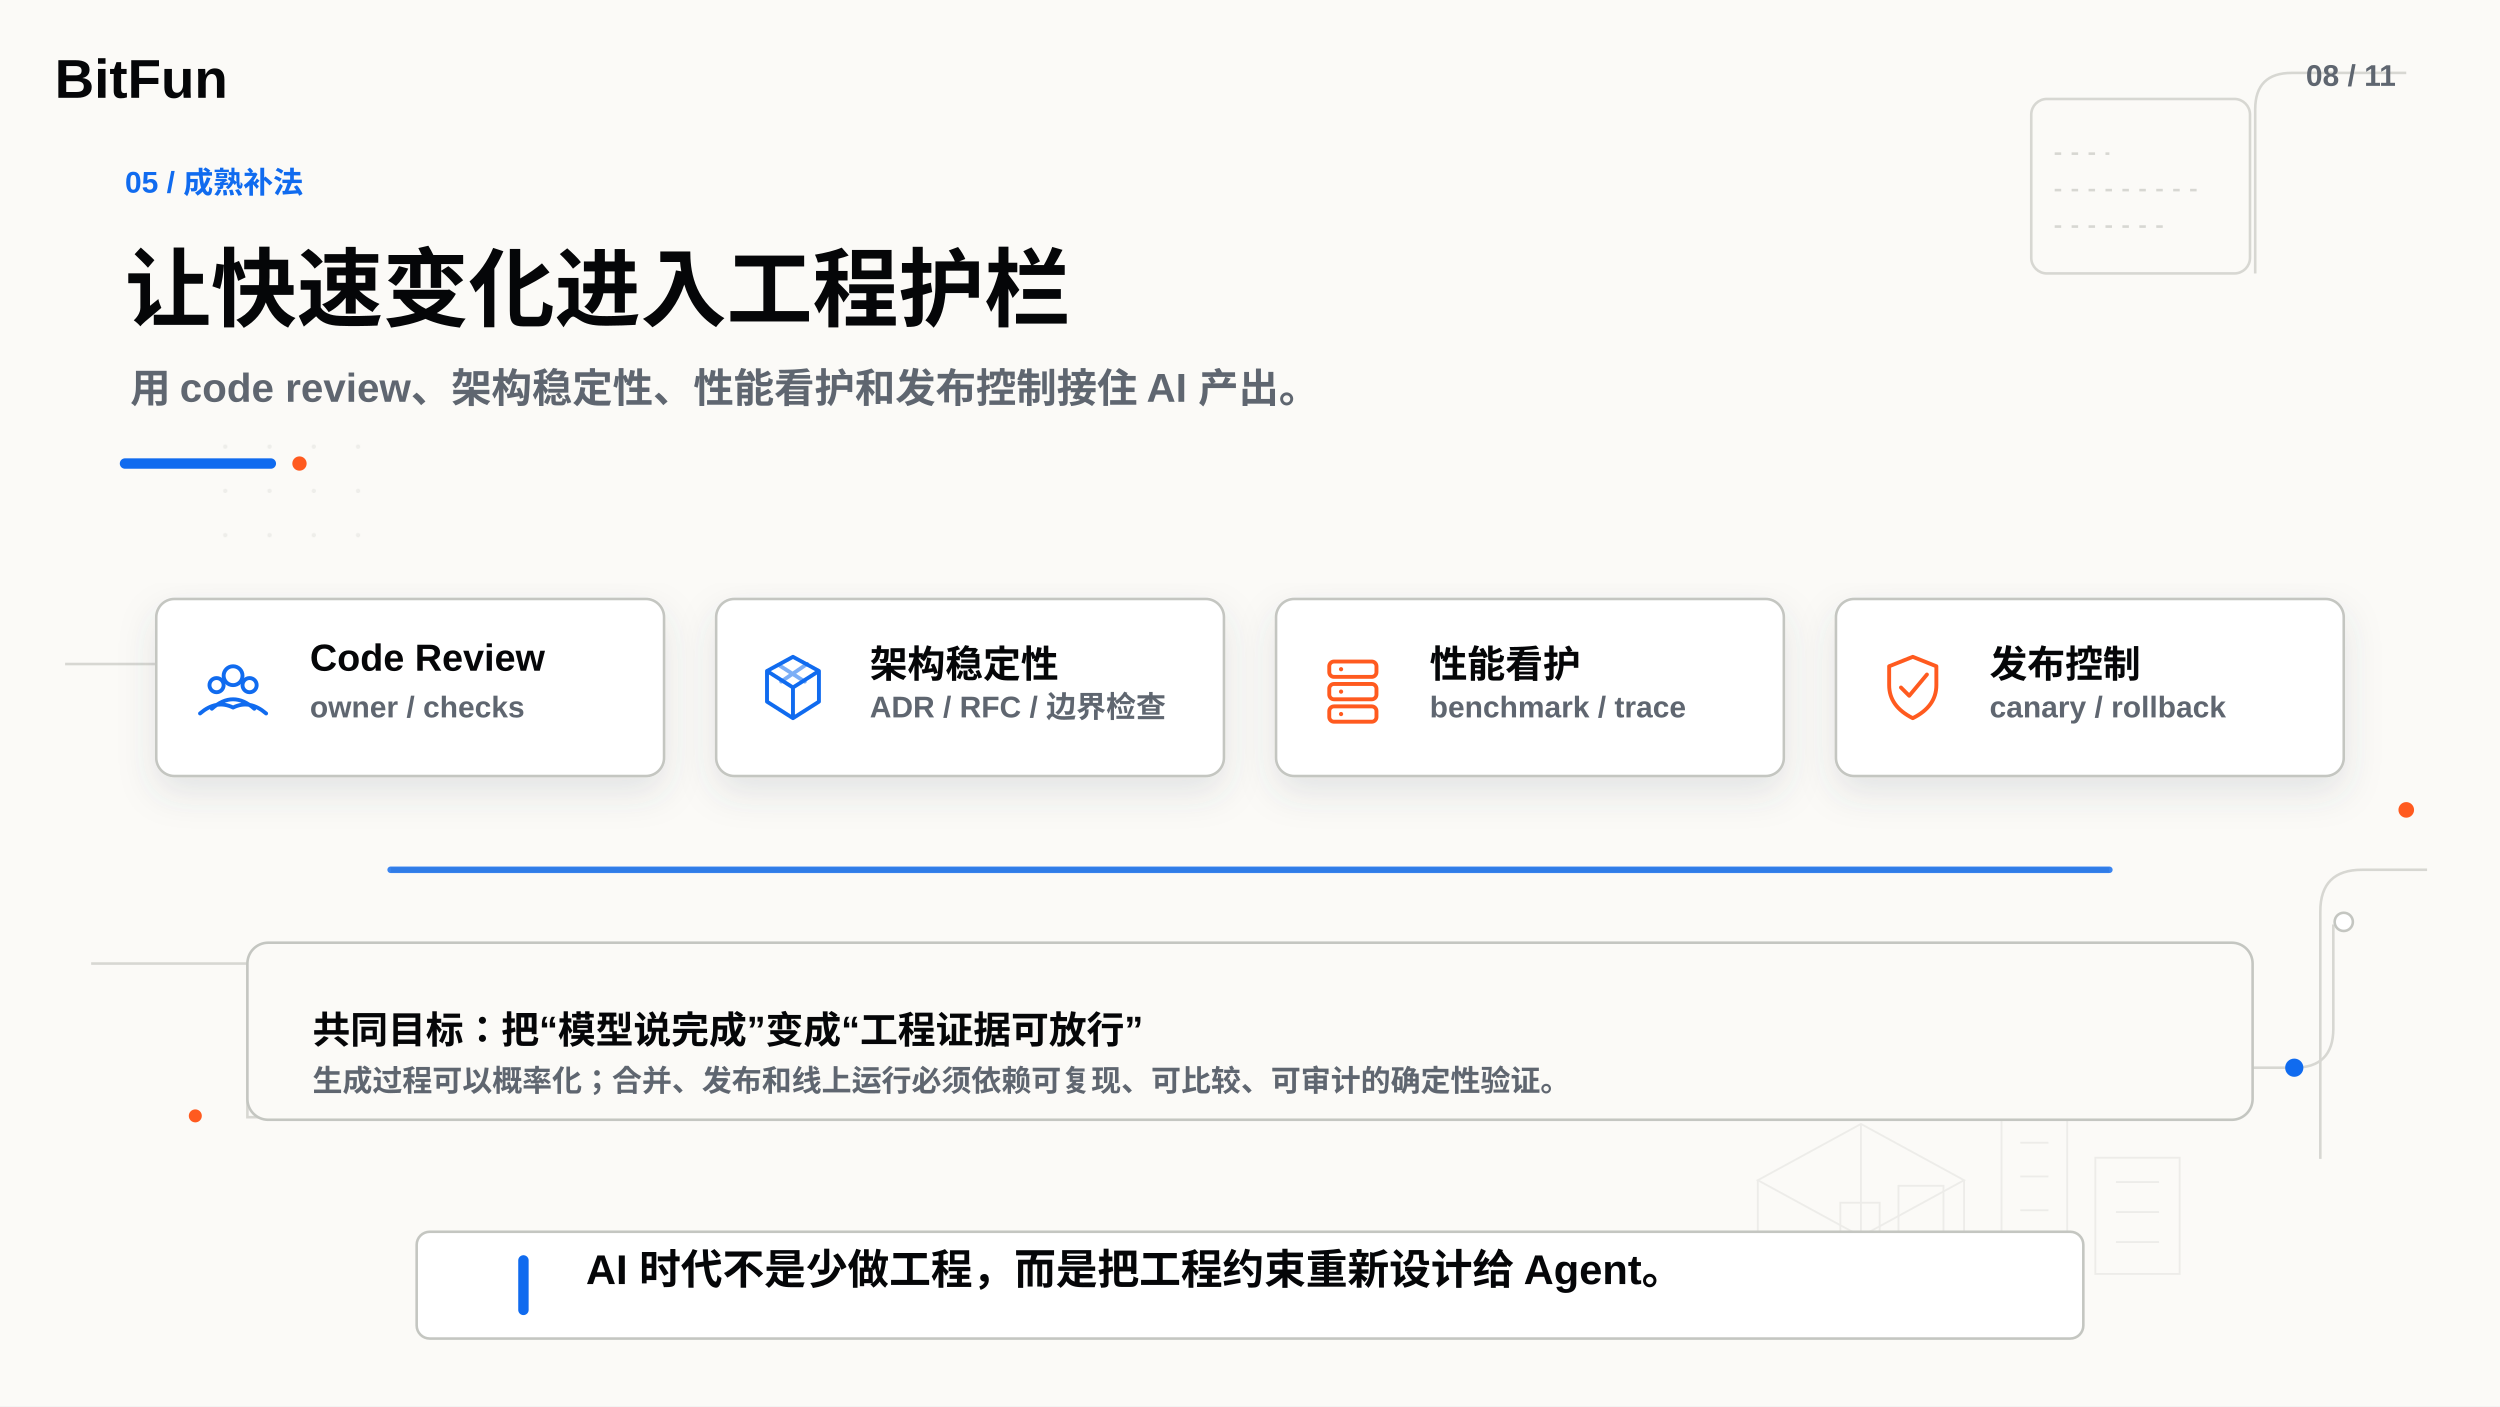
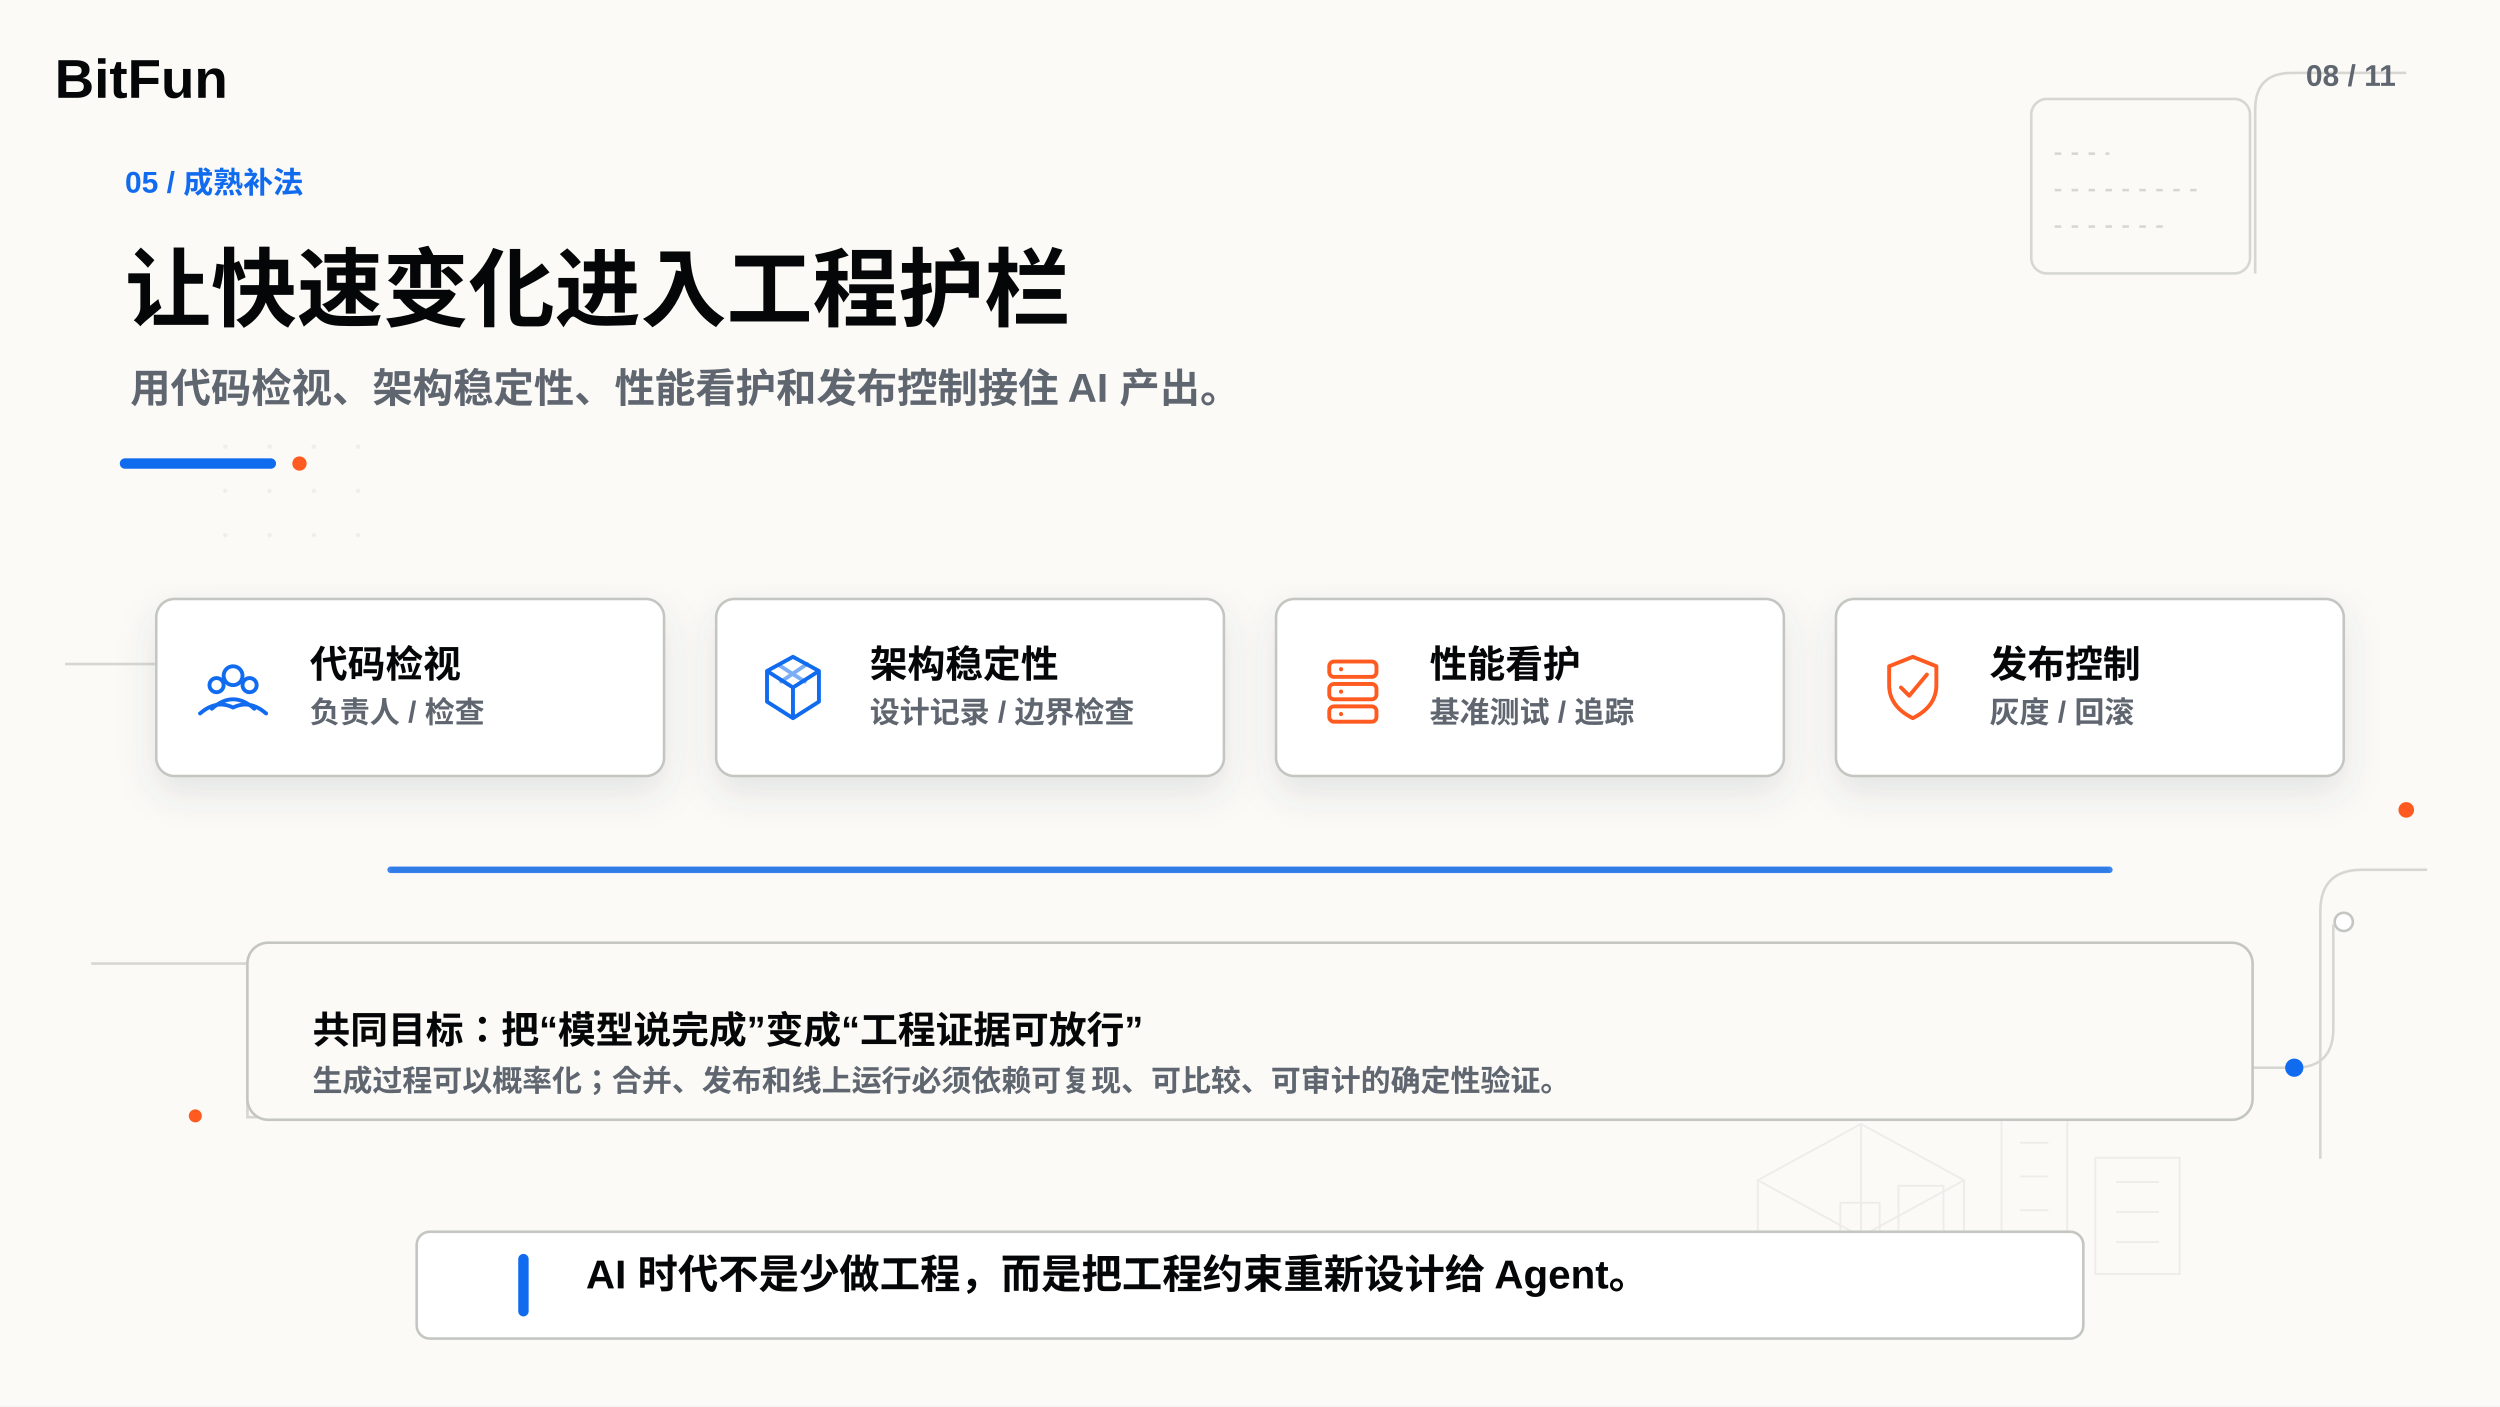
<svg xmlns="http://www.w3.org/2000/svg" width="1920" height="1080" viewBox="0 0 1920 1080">
  <defs>
    <pattern id="lightDots" width="34" height="34" patternUnits="userSpaceOnUse">
      <circle cx="3" cy="3" r="1.7" fill="#C4C6C1" opacity="0.55" />
    </pattern>
    <filter id="paperShadow" x="-18%" y="-18%" width="136%" height="150%">
      <feDropShadow dx="0" dy="12" stdDeviation="14" flood-color="#4B5563" flood-opacity="0.13" />
    </filter>
    <marker id="arrowBlue" markerWidth="12" markerHeight="12" refX="9" refY="6" orient="auto" markerUnits="strokeWidth">
      <path d="M2 2 L10 6 L2 10" fill="none" stroke="#106BEF" stroke-width="2" />
    </marker>
    <marker id="arrowGray" markerWidth="12" markerHeight="12" refX="9" refY="6" orient="auto" markerUnits="strokeWidth">
      <path d="M2 2 L10 6 L2 10" fill="none" stroke="#A5A9AE" stroke-width="2" />
    </marker>
  </defs>
  <rect width="1920" height="1080" fill="#FBFAF7" />
  <rect x="1560" y="76" width="168" height="134" rx="12" fill="none" stroke="#D7D7D2" stroke-width="2" />
  <path d="M1578 118 h42 m-42 28 h112 m-112 28 h88" stroke="#D7D7D2" stroke-width="2" stroke-dasharray="5 8" fill="none" />
  <path d="M1848 56 h-88 q-28 0 -28 28 v126" stroke="#D7D7D2" stroke-width="2" fill="none" />
  <path d="M1782 890 v-190 q0 -32 32 -32 h50" stroke="#D7D7D2" stroke-width="2" fill="none" />
  <path d="M1650 820 h112 q30 0 30 -30 v-80" stroke="#D7D7D2" stroke-width="2" fill="none" />
  <circle cx="1800" cy="708" r="7" fill="#FFFFFF" stroke="#C4C6C1" stroke-width="2" />
  <circle cx="1762" cy="820" r="7" fill="#106BEF" />
  <circle cx="1848" cy="622" r="6" fill="#FF5A1F" />
  <rect x="1378" y="720" width="180" height="120" fill="url(#lightDots)" opacity="0.48" />
  <rect x="152" y="318" width="128" height="96" fill="url(#lightDots)" opacity="0.42" />
  <path d="M70 740 h120 v118 h250" stroke="#D7D7D2" stroke-width="2" fill="none" />
  <path d="M50 510 h116 q26 0 26 26 v52" stroke="#D7D7D2" stroke-width="2" fill="none" />
  <circle cx="150" cy="857" r="5" fill="#FF5A1F" />
  <g opacity="0.26" transform="translate(1350 820) scale(0.72)">
    <path d="M0 120 L110 60 L220 120 L110 180 Z" fill="none" stroke="#C4C6C1" stroke-width="2" />
    <path d="M110 60 V180 M0 120 V220 M220 120 V220 M0 220 H320" stroke="#C4C6C1" stroke-width="2" fill="none" />
    <path d="M260 50 h70 v170 h-70 Z M280 80 h30 M280 116 h30 M280 152 h30" stroke="#C4C6C1" stroke-width="2" fill="none" />
    <path d="M360 96 h90 v124 h-90 Z M382 122 h46 M382 154 h46 M382 186 h46" stroke="#C4C6C1" stroke-width="2" fill="none" />
    <path d="M88 144 h42 v76 h-42 Z M150 126 h48 v94 h-48 Z" stroke="#C4C6C1" stroke-width="2" fill="none" />
  </g>
  <style>
      text { font-family: "Microsoft YaHei", "Noto Sans SC", "PingFang SC", "Segoe UI", Arial, sans-serif; dominant-baseline: hanging; }
      .brand5 { font-size: 42px; font-weight: 900; fill: #050608; }
      .num5 { font-family: "Arial", "Microsoft YaHei", sans-serif; font-weight: 900; fill: #050608; }
      .h15 { font-size: 68px; font-weight: 900; fill: #050608; letter-spacing: 0; }
      .h25 { font-size: 58px; font-weight: 900; fill: #050608; letter-spacing: 0; }
      .sub5 { font-size: 31px; font-weight: 560; fill: #5F6670; }
      .body5 { font-size: 30px; font-weight: 700; fill: #050608; }
      .muted5 { font-size: 24px; font-weight: 560; fill: #5F6670; }
      .label5 { font-size: 29px; font-weight: 900; fill: #050608; }
      .small5 { font-size: 23px; font-weight: 760; fill: #5F6670; }
      .micro5 { font-size: 19px; font-weight: 760; fill: #5F6670; }
    </style>
  <text x="42" y="46" class="brand5">BitFun</text>
  <text x="1840" y="50" class="small5" text-anchor="end">08 / 11</text>
  <text x="96" y="132" class="small5" style="fill:#106BEF;font-weight:900">05 / 成熟补法</text>
  <text x="96" y="188" class="h15" style="font-size:66px">让快速变化进入工程护栏</text>
-   <text x="100" y="282" class="sub5">用 code review、架构稳定性、性能看护和发布控制接住 AI 产出。</text>
+   <text x="100" y="282" class="sub5">用代码检视、架构稳定性、性能看护和发布控制接住 AI 产出。</text>
  <path d="M96 356 h112" stroke="#106BEF" stroke-width="8" stroke-linecap="round" />
  <circle cx="230" cy="356" r="5.5" fill="#FF5A1F" />
  <path d="M300 668 H1620" stroke="#C4C6C1" stroke-width="4" />
  <path d="M300 668 H1620" stroke="#106BEF" stroke-width="5" stroke-linecap="round" opacity="0.82" />
  <rect x="120" y="460" width="390" height="136" rx="14" fill="#FFFFFF" stroke="#C4C6C1" stroke-width="2" filter="url(#paperShadow)" />
  <g transform="translate(150 499) scale(0.90625)">
    <circle cx="32" cy="22" r="8" stroke="#106BEF" stroke-width="3.31" stroke-linecap="round" stroke-linejoin="round" fill="none" />
    <circle cx="18" cy="30" r="6" stroke="#106BEF" stroke-width="3.31" stroke-linecap="round" stroke-linejoin="round" fill="none" />
    <circle cx="46" cy="30" r="6" stroke="#106BEF" stroke-width="3.31" stroke-linecap="round" stroke-linejoin="round" fill="none" />
    <path d="M14 50 q18 -16 36 0 M4 54 q14 -12 28 -5 M32 49 q14 -7 28 5" stroke="#106BEF" stroke-width="3.31" stroke-linecap="round" stroke-linejoin="round" fill="none" />
  </g>
-   <text x="238" y="495" class="label5" style="font-size:29px">Code Review</text>
-   <text x="238" y="535" class="small5" style="font-size:23px">owner / checks</text>
+   <text x="238" y="495" class="label5" style="font-size:29px">代码检视</text>
+   <text x="238" y="535" class="small5" style="font-size:23px">负责人 / 检查</text>
  <rect x="550" y="460" width="390" height="136" rx="14" fill="#FFFFFF" stroke="#C4C6C1" stroke-width="2" filter="url(#paperShadow)" />
  <g transform="translate(580 499) scale(0.90625)">
    <path d="M32 6 L54 18 V44 L32 58 L10 44 V18 Z M10 18 L32 32 L54 18 M32 32 V58" stroke="#106BEF" stroke-width="3.31" stroke-linecap="round" stroke-linejoin="round" fill="none" />
    <path d="M20 13 l22 14 M44 12 L22 27" stroke="#106BEF" stroke-width="3.31" stroke-linecap="round" stroke-linejoin="round" fill="none" opacity="0.55" />
  </g>
  <text x="668" y="495" class="label5" style="font-size:29px">架构稳定性</text>
-   <text x="668" y="535" class="small5" style="font-size:23px">ADR / RFC / 边界检查</text>
+   <text x="668" y="535" class="small5" style="font-size:23px">设计记录 / 边界检查</text>
  <rect x="980" y="460" width="390" height="136" rx="14" fill="#FFFFFF" stroke="#C4C6C1" stroke-width="2" filter="url(#paperShadow)" />
  <g transform="translate(1010 499) scale(0.90625)">
    <rect x="12" y="10" width="40" height="13" rx="4" stroke="#FF5A1F" stroke-width="3.31" stroke-linecap="round" stroke-linejoin="round" fill="none" />
    <rect x="12" y="29" width="40" height="13" rx="4" stroke="#FF5A1F" stroke-width="3.31" stroke-linecap="round" stroke-linejoin="round" fill="none" />
    <rect x="12" y="48" width="40" height="13" rx="4" stroke="#FF5A1F" stroke-width="3.31" stroke-linecap="round" stroke-linejoin="round" fill="none" />
    <circle cx="22" cy="16.5" r="1.8" fill="#FF5A1F" />
    <circle cx="22" cy="35.5" r="1.8" fill="#FF5A1F" />
    <circle cx="22" cy="54.5" r="1.8" fill="#FF5A1F" />
  </g>
  <text x="1098" y="495" class="label5" style="font-size:29px">性能看护</text>
-   <text x="1098" y="535" class="small5" style="font-size:23px">benchmark / trace</text>
+   <text x="1098" y="535" class="small5" style="font-size:23px">基准测试 / 追踪</text>
  <rect x="1410" y="460" width="390" height="136" rx="14" fill="#FFFFFF" stroke="#C4C6C1" stroke-width="2" filter="url(#paperShadow)" />
  <g transform="translate(1440 499) scale(0.90625)">
    <path d="M32 6 L52 14 V30 q0 18 -20 28 Q12 48 12 30 V14 Z M22 32 l7 7 l15 -18" stroke="#FF5A1F" stroke-width="3.31" stroke-linecap="round" stroke-linejoin="round" fill="none" />
  </g>
  <text x="1528" y="495" class="label5" style="font-size:29px">发布控制</text>
-   <text x="1528" y="535" class="small5" style="font-size:23px">canary / rollback</text>
+   <text x="1528" y="535" class="small5" style="font-size:23px">灰度 / 回滚</text>
  <rect x="190" y="724" width="1540" height="136" rx="16" fill="#FBFAF7" stroke="#C4C6C1" stroke-width="2" />
  <text x="240" y="776" class="label5">共同目标：把“模型说完成”变成“工程证据可放行”</text>
  <text x="240" y="818" class="small5">生成过程可以概率化；合并、发布和线上运行必须依赖可复现、可比较、可审计的确定性验证。</text>
  <rect x="320" y="946" width="1280" height="82" rx="10" fill="#FFFFFF" stroke="#C4C6C1" stroke-width="2" />
-   <path d="M402 968 v38" stroke="#106BEF" stroke-width="8" stroke-linecap="round" />
-   <text x="450" y="964" class="body5" style="font-size:32px">AI 时代不是少做工程，而是把工程约束重新设计给 Agent。</text>
+   <path d="M402 967 v40" stroke="#106BEF" stroke-width="8" stroke-linecap="round" />
+   <text x="450" y="968" class="body5" style="font-size:31px">AI 时代不是少做工程，而是把工程约束重新设计给 Agent。</text>
</svg>
